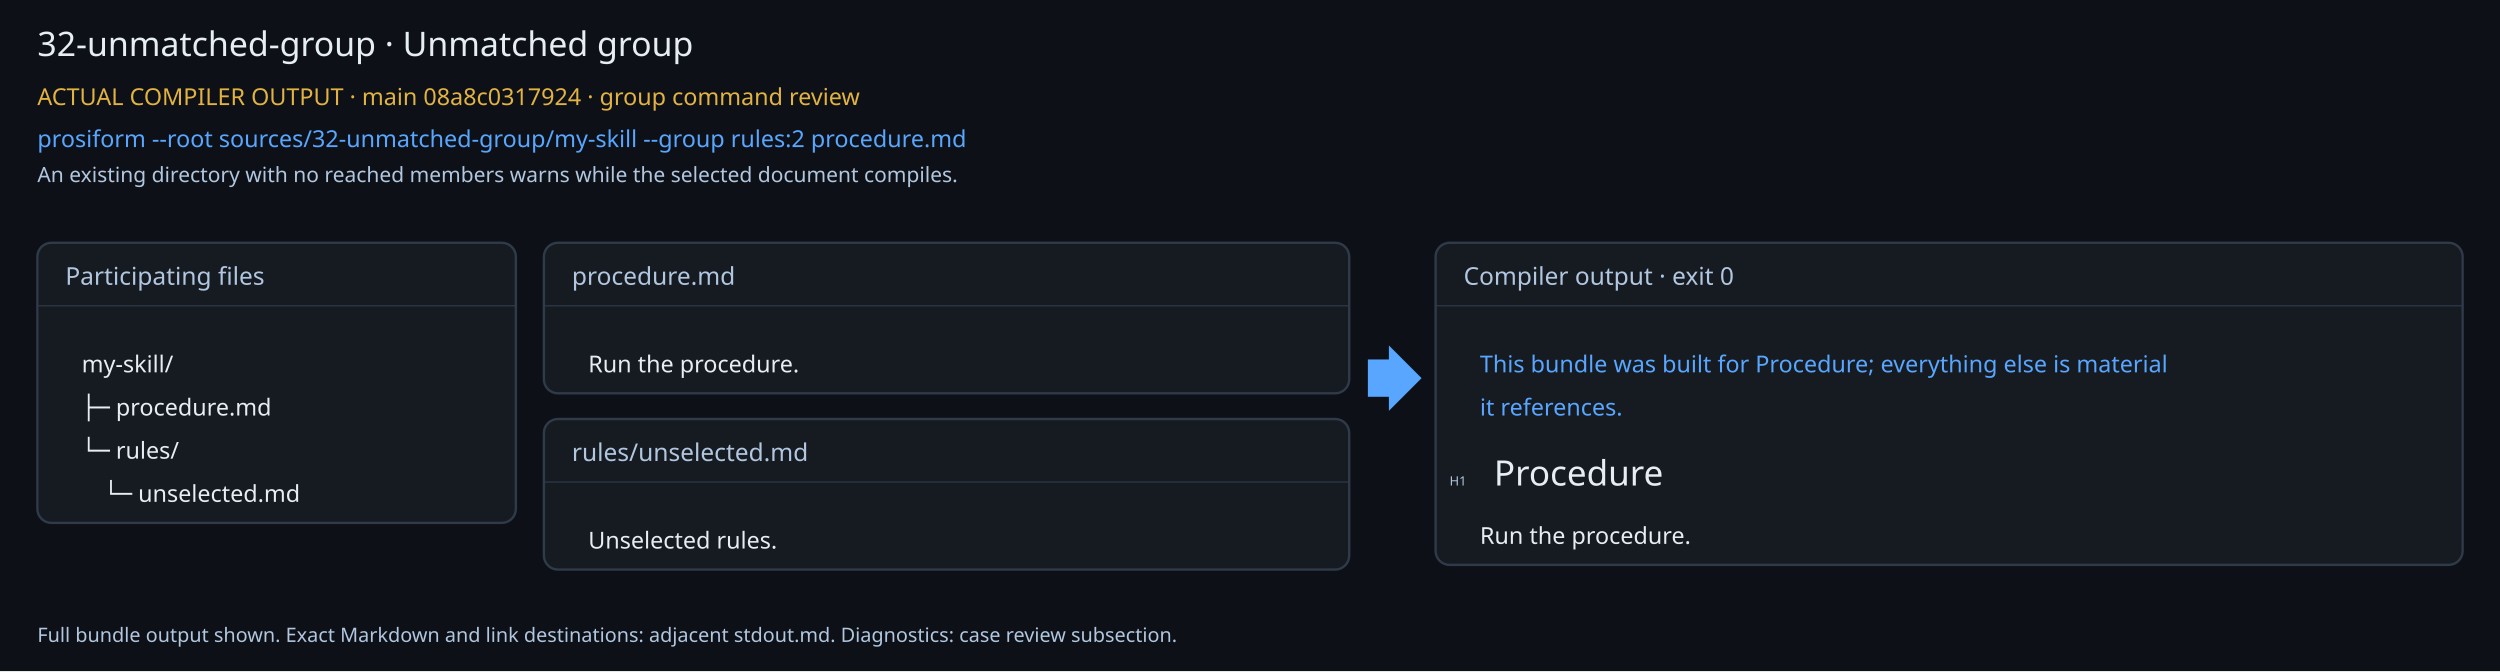
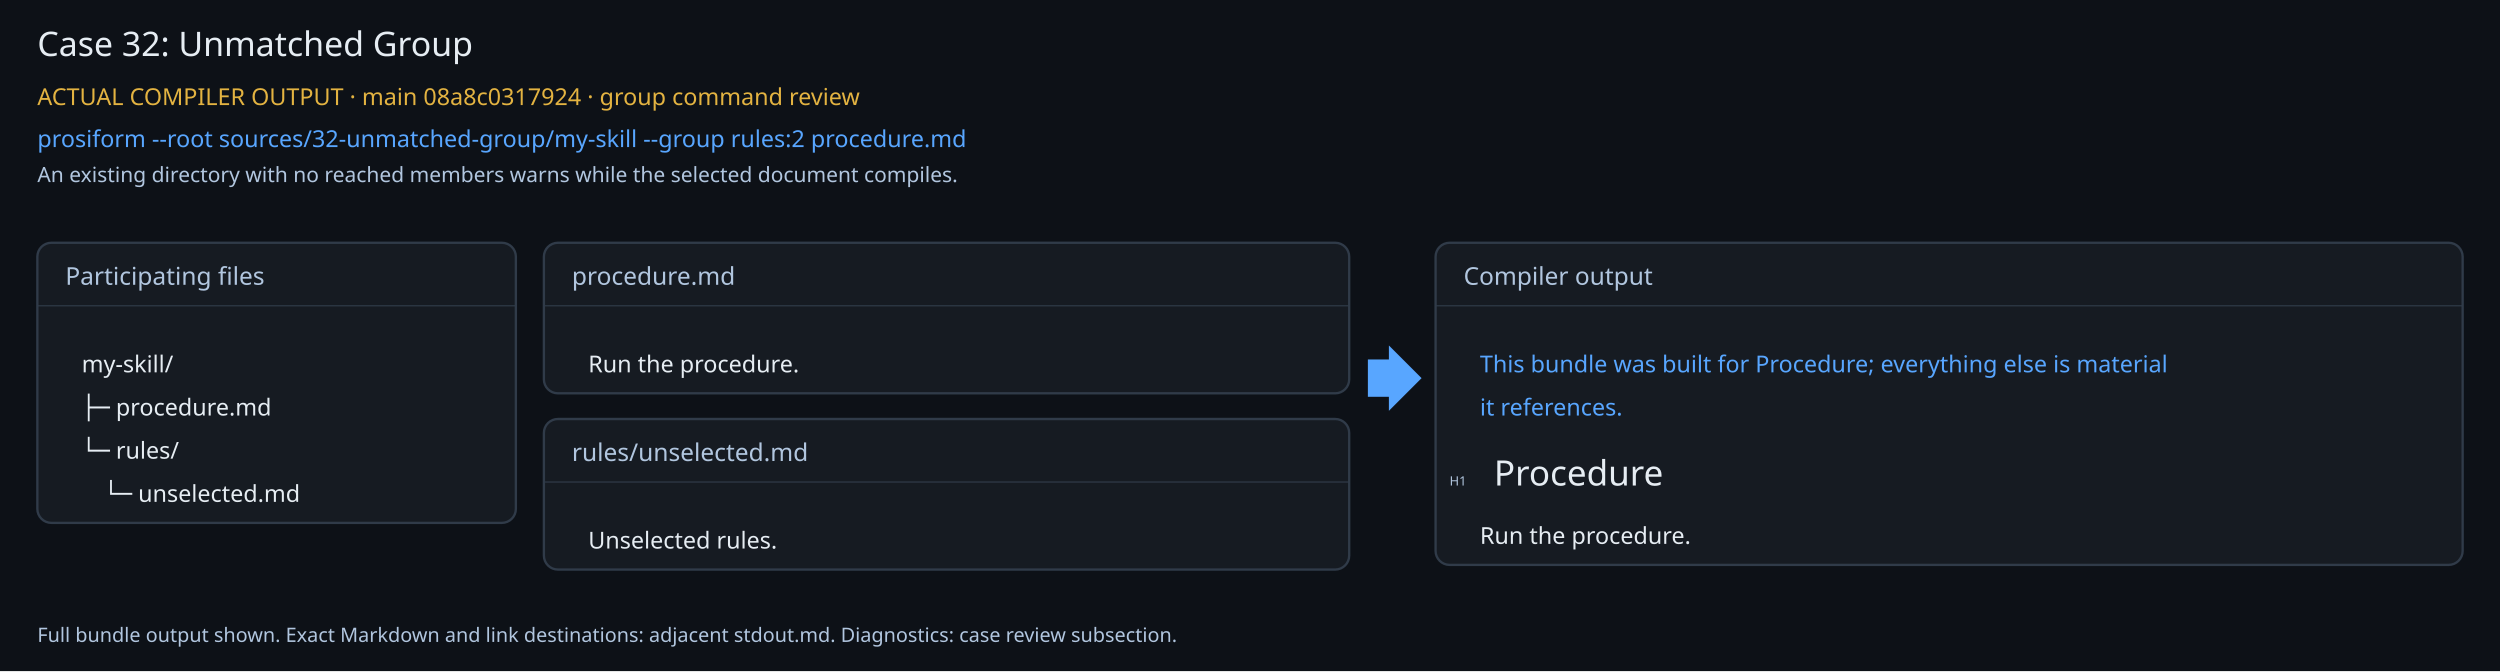
<svg xmlns="http://www.w3.org/2000/svg" width="2142" height="575" viewBox="0 0 2142 575" role="img" aria-labelledby="title desc">
  <rect width="2142" height="575" fill="#0d1117" />
  <g font-family="IBM Plex Mono" xml:space="preserve">
-     <text x="32" y="48" font-size="29" fill="#e6edf3" font-weight="400">32-unmatched-group · Unmatched group</text>
+     <text x="32" y="48" font-size="29" fill="#e6edf3" font-weight="400">Case 32: Unmatched Group</text>
    <text x="32" y="90" font-size="20" fill="#e3b341" font-weight="400">ACTUAL COMPILER OUTPUT · main 08a8c0317924 · group command review</text>
    <text x="32" y="126" font-size="20" fill="#58a6ff" font-weight="400">prosiform --root sources/32-unmatched-group/my-skill --group rules:2 procedure.md</text>
    <text x="32" y="156" font-size="18" fill="#b1c6df" font-weight="400">An existing directory with no reached members warns while the selected document compiles.</text>
    <rect x="32" y="208" width="410" height="240" rx="12" fill="#161b22" stroke="#303b49" stroke-width="2" />
    <text x="56" y="244" font-size="21" fill="#b1c6df" font-weight="400">Participating files</text>
    <path d="M32 262 H442" stroke="#303b49" />
    <text x="70" y="319" font-size="20" fill="#e6edf3" font-weight="400">my-skill/</text>
    <text x="70" y="356" font-size="20" fill="#e6edf3" font-weight="400">├─ procedure.md</text>
    <text x="70" y="393" font-size="20" fill="#e6edf3" font-weight="400">└─ rules/</text>
    <text x="70" y="430" font-size="20" fill="#e6edf3" font-weight="400">   └─ unselected.md</text>
    <rect x="466" y="208" width="690" height="129" rx="12" fill="#161b22" stroke="#303b49" stroke-width="2" />
    <text x="490" y="244" font-size="21" fill="#b1c6df" font-weight="400">procedure.md</text>
    <path d="M466 262 H1156" stroke="#303b49" />
    <text x="504" y="319" font-size="20" fill="#e6edf3" font-weight="400">Run the procedure.</text>
    <rect x="466" y="359" width="690" height="129" rx="12" fill="#161b22" stroke="#303b49" stroke-width="2" />
    <text x="490" y="395" font-size="21" fill="#b1c6df" font-weight="400">rules/unselected.md</text>
    <path d="M466 413 H1156" stroke="#303b49" />
    <text x="504" y="470" font-size="20" fill="#e6edf3" font-weight="400">Unselected rules.</text>
    <rect x="1230" y="208" width="880" height="276" rx="12" fill="#161b22" stroke="#303b49" stroke-width="2" />
-     <text x="1254" y="244" font-size="21" fill="#b1c6df" font-weight="400">Compiler output · exit 0</text>
+     <text x="1254" y="244" font-size="21" fill="#b1c6df" font-weight="400">Compiler output</text>
    <path d="M1230 262 H2110" stroke="#303b49" />
    <text x="1268" y="319" font-size="20" fill="#58a6ff" font-weight="400">This bundle was built for Procedure; everything else is material</text>
    <text x="1268" y="356" font-size="20" fill="#58a6ff" font-weight="400">it references.</text>
    <text x="1242" y="416" font-size="11" fill="#b1c6df" font-weight="400">H1</text>
    <text x="1280" y="416" font-size="30" fill="#e6edf3" font-weight="500">Procedure</text>
    <text x="1268" y="466" font-size="20" fill="#e6edf3" font-weight="400">Run the procedure.</text>
    <path d="M1172 308 H1190 V296 L1218 324 L1190 352 V340 H1172Z" fill="#58a6ff" />
    <text x="32" y="550" font-size="17" fill="#b1c6df" font-weight="400">Full bundle output shown. Exact Markdown and link destinations: adjacent stdout.md. Diagnostics: case review subsection.</text>
  </g>
</svg>
